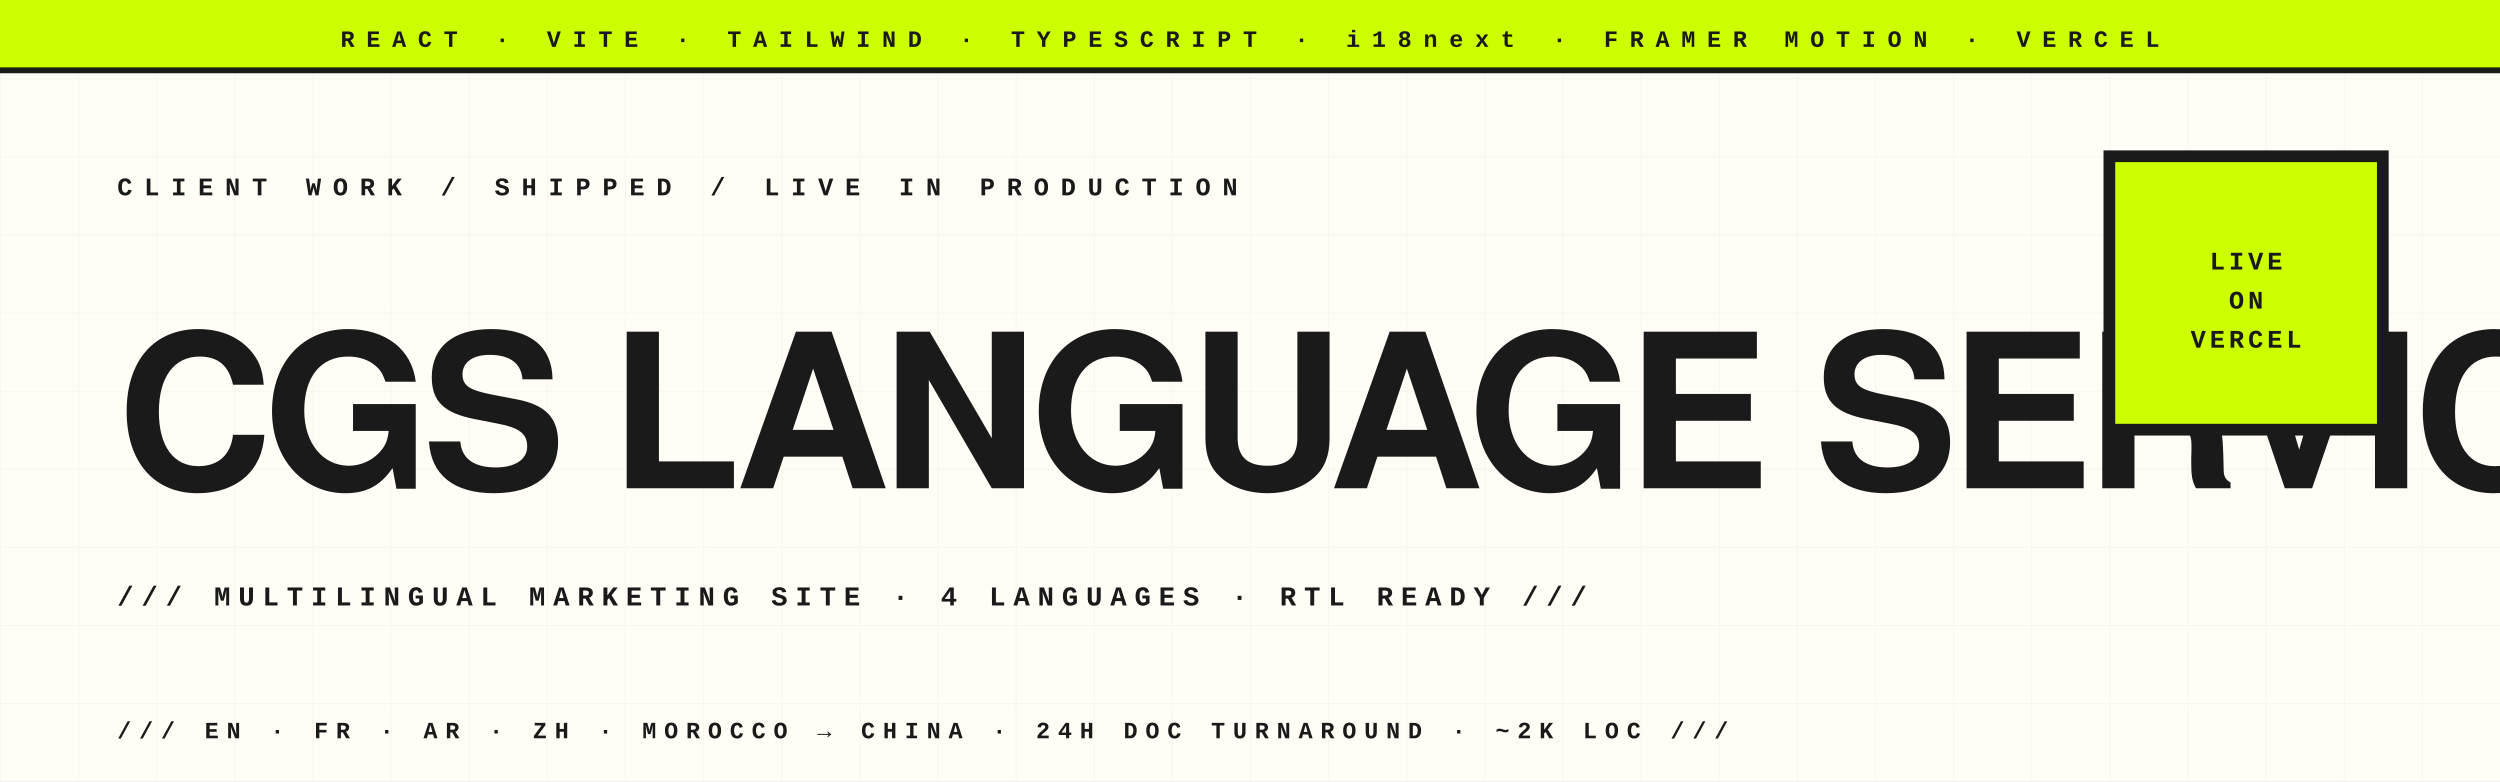
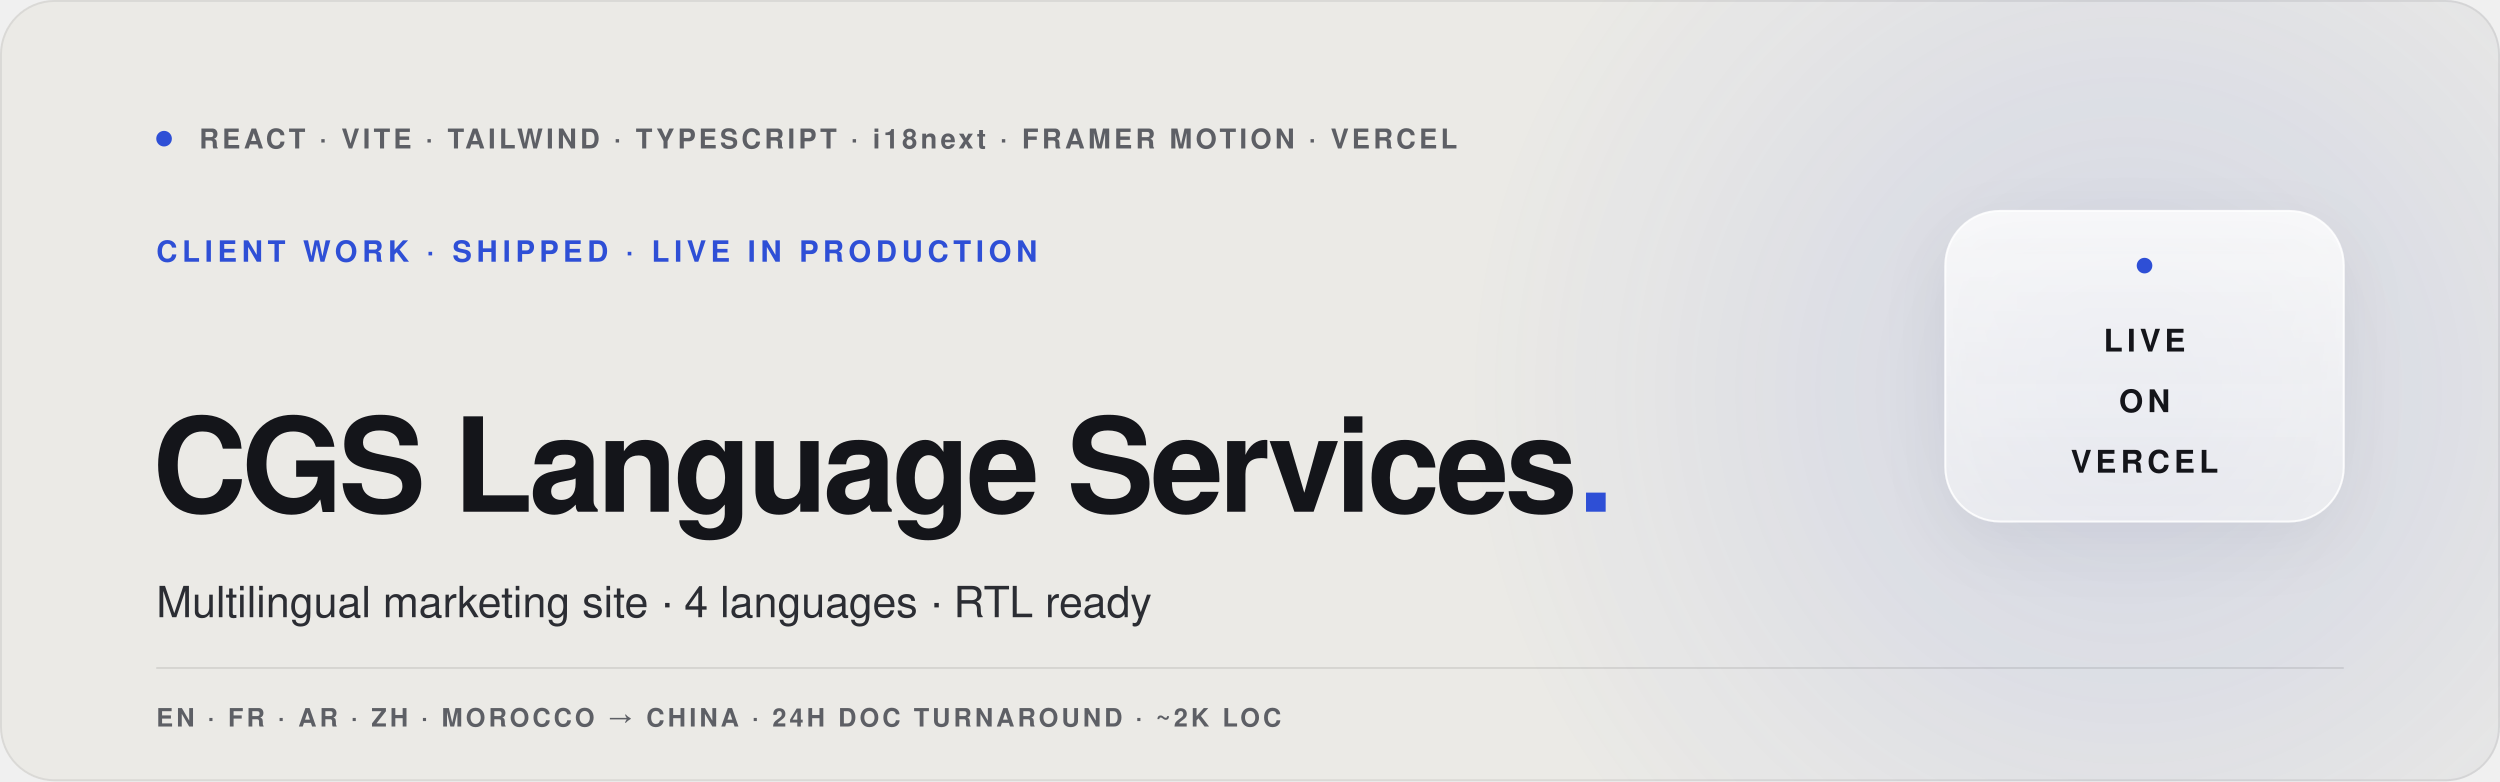
- <svg xmlns="http://www.w3.org/2000/svg" viewBox="0 0 1280 400" width="1280" height="400" role="img" aria-label="CGS Language Services — client project">
+ <svg xmlns="http://www.w3.org/2000/svg" viewBox="0 0 1280 400" width="1280" height="400" role="img" aria-label="CGS Language Services: client project">
  <defs>
-     <pattern id="grid" width="40" height="40" patternUnits="userSpaceOnUse">
-       <path d="M 40 0 L 0 0 0 40" fill="none" stroke="#1A1A1A" stroke-width="0.5" stroke-opacity="0.06" />
-     </pattern>
+     <radialGradient id="glow" gradientUnits="userSpaceOnUse" cx="1090" cy="200" r="340">
+       <stop offset="0" stop-color="#2E4FD6" stop-opacity=".13" />
+       <stop offset="1" stop-color="#2E4FD6" stop-opacity="0" />
+     </radialGradient>
+     <linearGradient id="card" x1="0" y1="0" x2="0" y2="1">
+       <stop offset="0" stop-color="#FFFFFF" stop-opacity=".78" />
+       <stop offset="1" stop-color="#FFFFFF" stop-opacity=".46" />
+     </linearGradient>
+     <filter id="lift" x="-30%" y="-30%" width="160%" height="170%">
+       <feDropShadow dx="0" dy="12" stdDeviation="16" flood-color="#14151A" flood-opacity=".10" />
+     </filter>
    <style>
-       .heading { font-family: 'Helvetica Neue', 'Arial Black', Helvetica, Arial, sans-serif; font-weight: 900; }
-       .mono    { font-family: ui-monospace, 'SF Mono', Menlo, Consolas, 'Courier New', monospace; font-weight: 700; }
+       text { font-family: Satoshi,'Helvetica Neue',Helvetica,Arial,'Liberation Sans',sans-serif; }
    </style>
  </defs>
-   <rect width="1280" height="400" fill="#FFFDF5" />
-   <rect width="1280" height="400" fill="url(#grid)" />
-   <rect x="0" y="0" width="1280" height="36" fill="#CCFF00" />
-   <line x1="0" y1="36" x2="1280" y2="36" stroke="#1A1A1A" stroke-width="3" />
-   <text class="mono" x="640" y="24" text-anchor="middle" font-size="12" fill="#1A1A1A" letter-spacing="6">REACT · VITE · TAILWIND · TYPESCRIPT · i18next · FRAMER MOTION · VERCEL</text>
-   <text class="mono" x="60" y="100" font-size="13" fill="#1A1A1A" letter-spacing="6">CLIENT WORK / SHIPPED / LIVE IN PRODUCTION</text>
-   <text class="heading" x="60" y="250" font-size="110" fill="#1A1A1A" letter-spacing="-4" textLength="1000" lengthAdjust="spacingAndGlyphs">CGS LANGUAGE SERVICES<tspan fill="#CCFF00">.</tspan>
+   <rect width="1280" height="400" rx="28" fill="#EBEAE6" />
+   <rect width="1280" height="400" rx="28" fill="url(#glow)" />
+   <rect x="0.5" y="0.5" width="1279" height="399" rx="27.5" fill="none" stroke="#14151A" stroke-opacity=".08" />
+   <circle cx="84" cy="71" r="4" fill="#2E4FD6" />
+   <text x="102" y="76" font-size="14" font-weight="600" letter-spacing="1.68" fill="#5D5F65">REACT · VITE · TAILWIND · TYPESCRIPT · i18next · FRAMER MOTION · VERCEL</text>
+   <text x="80" y="134" font-size="15" font-weight="700" letter-spacing="2.40" fill="#2E4FD6">CLIENT WORK · SHIPPED · LIVE IN PRODUCTION</text>
+   <text x="78" y="262" font-size="67.0" font-weight="700" letter-spacing="-2.35" fill="#14151A">CGS Language Services<tspan fill="#2E4FD6">.</tspan>
  </text>
-   <text class="mono" x="60" y="310" font-size="14" fill="#1A1A1A" letter-spacing="4">/// MULTILINGUAL MARKETING SITE · 4 LANGUAGES · RTL READY ///</text>
-   <rect x="1080" y="80" width="140" height="140" fill="#CCFF00" stroke="#1A1A1A" stroke-width="6" />
-   <text class="mono" x="1150" y="138" text-anchor="middle" font-size="13" fill="#1A1A1A" letter-spacing="2">LIVE</text>
-   <text class="mono" x="1150" y="158" text-anchor="middle" font-size="13" fill="#1A1A1A" letter-spacing="2">ON</text>
-   <text class="mono" x="1150" y="178" text-anchor="middle" font-size="13" fill="#1A1A1A" letter-spacing="2">VERCEL</text>
-   <text class="mono" x="60" y="378" font-size="12" fill="#1A1A1A" letter-spacing="4">/// EN · FR · AR · ZH · MOROCCO → CHINA · 24H DOC TURNAROUND · ~2K LOC ///</text>
+   <text x="80" y="316" font-size="22" font-weight="500" fill="#2B2D33">Multilingual marketing site · 4 languages · RTL ready</text>
+   <line x1="80" y1="342" x2="1200" y2="342" stroke="#14151A" stroke-opacity=".10" />
+   <text x="80" y="372" font-size="13" font-weight="600" letter-spacing="1.56" fill="#5D5F65">EN · FR · AR · ZH · MOROCCO → CHINA · 24H DOC TURNAROUND · ~2K LOC</text>
+   <g filter="url(#lift)">
+     <rect x="996" y="108" width="204" height="159" rx="28" fill="url(#card)" stroke="#FFFFFF" stroke-opacity=".85" />
+   </g>
+   <circle cx="1098" cy="136" r="4" fill="#2E4FD6" />
+   <text x="1098" y="180" text-anchor="middle" font-size="16" font-weight="700" letter-spacing="2.2" fill="#14151A">LIVE</text>
+   <text x="1098" y="211" text-anchor="middle" font-size="16" font-weight="700" letter-spacing="2.2" fill="#14151A">ON</text>
+   <text x="1098" y="242" text-anchor="middle" font-size="16" font-weight="700" letter-spacing="2.2" fill="#14151A">VERCEL</text>
</svg>
